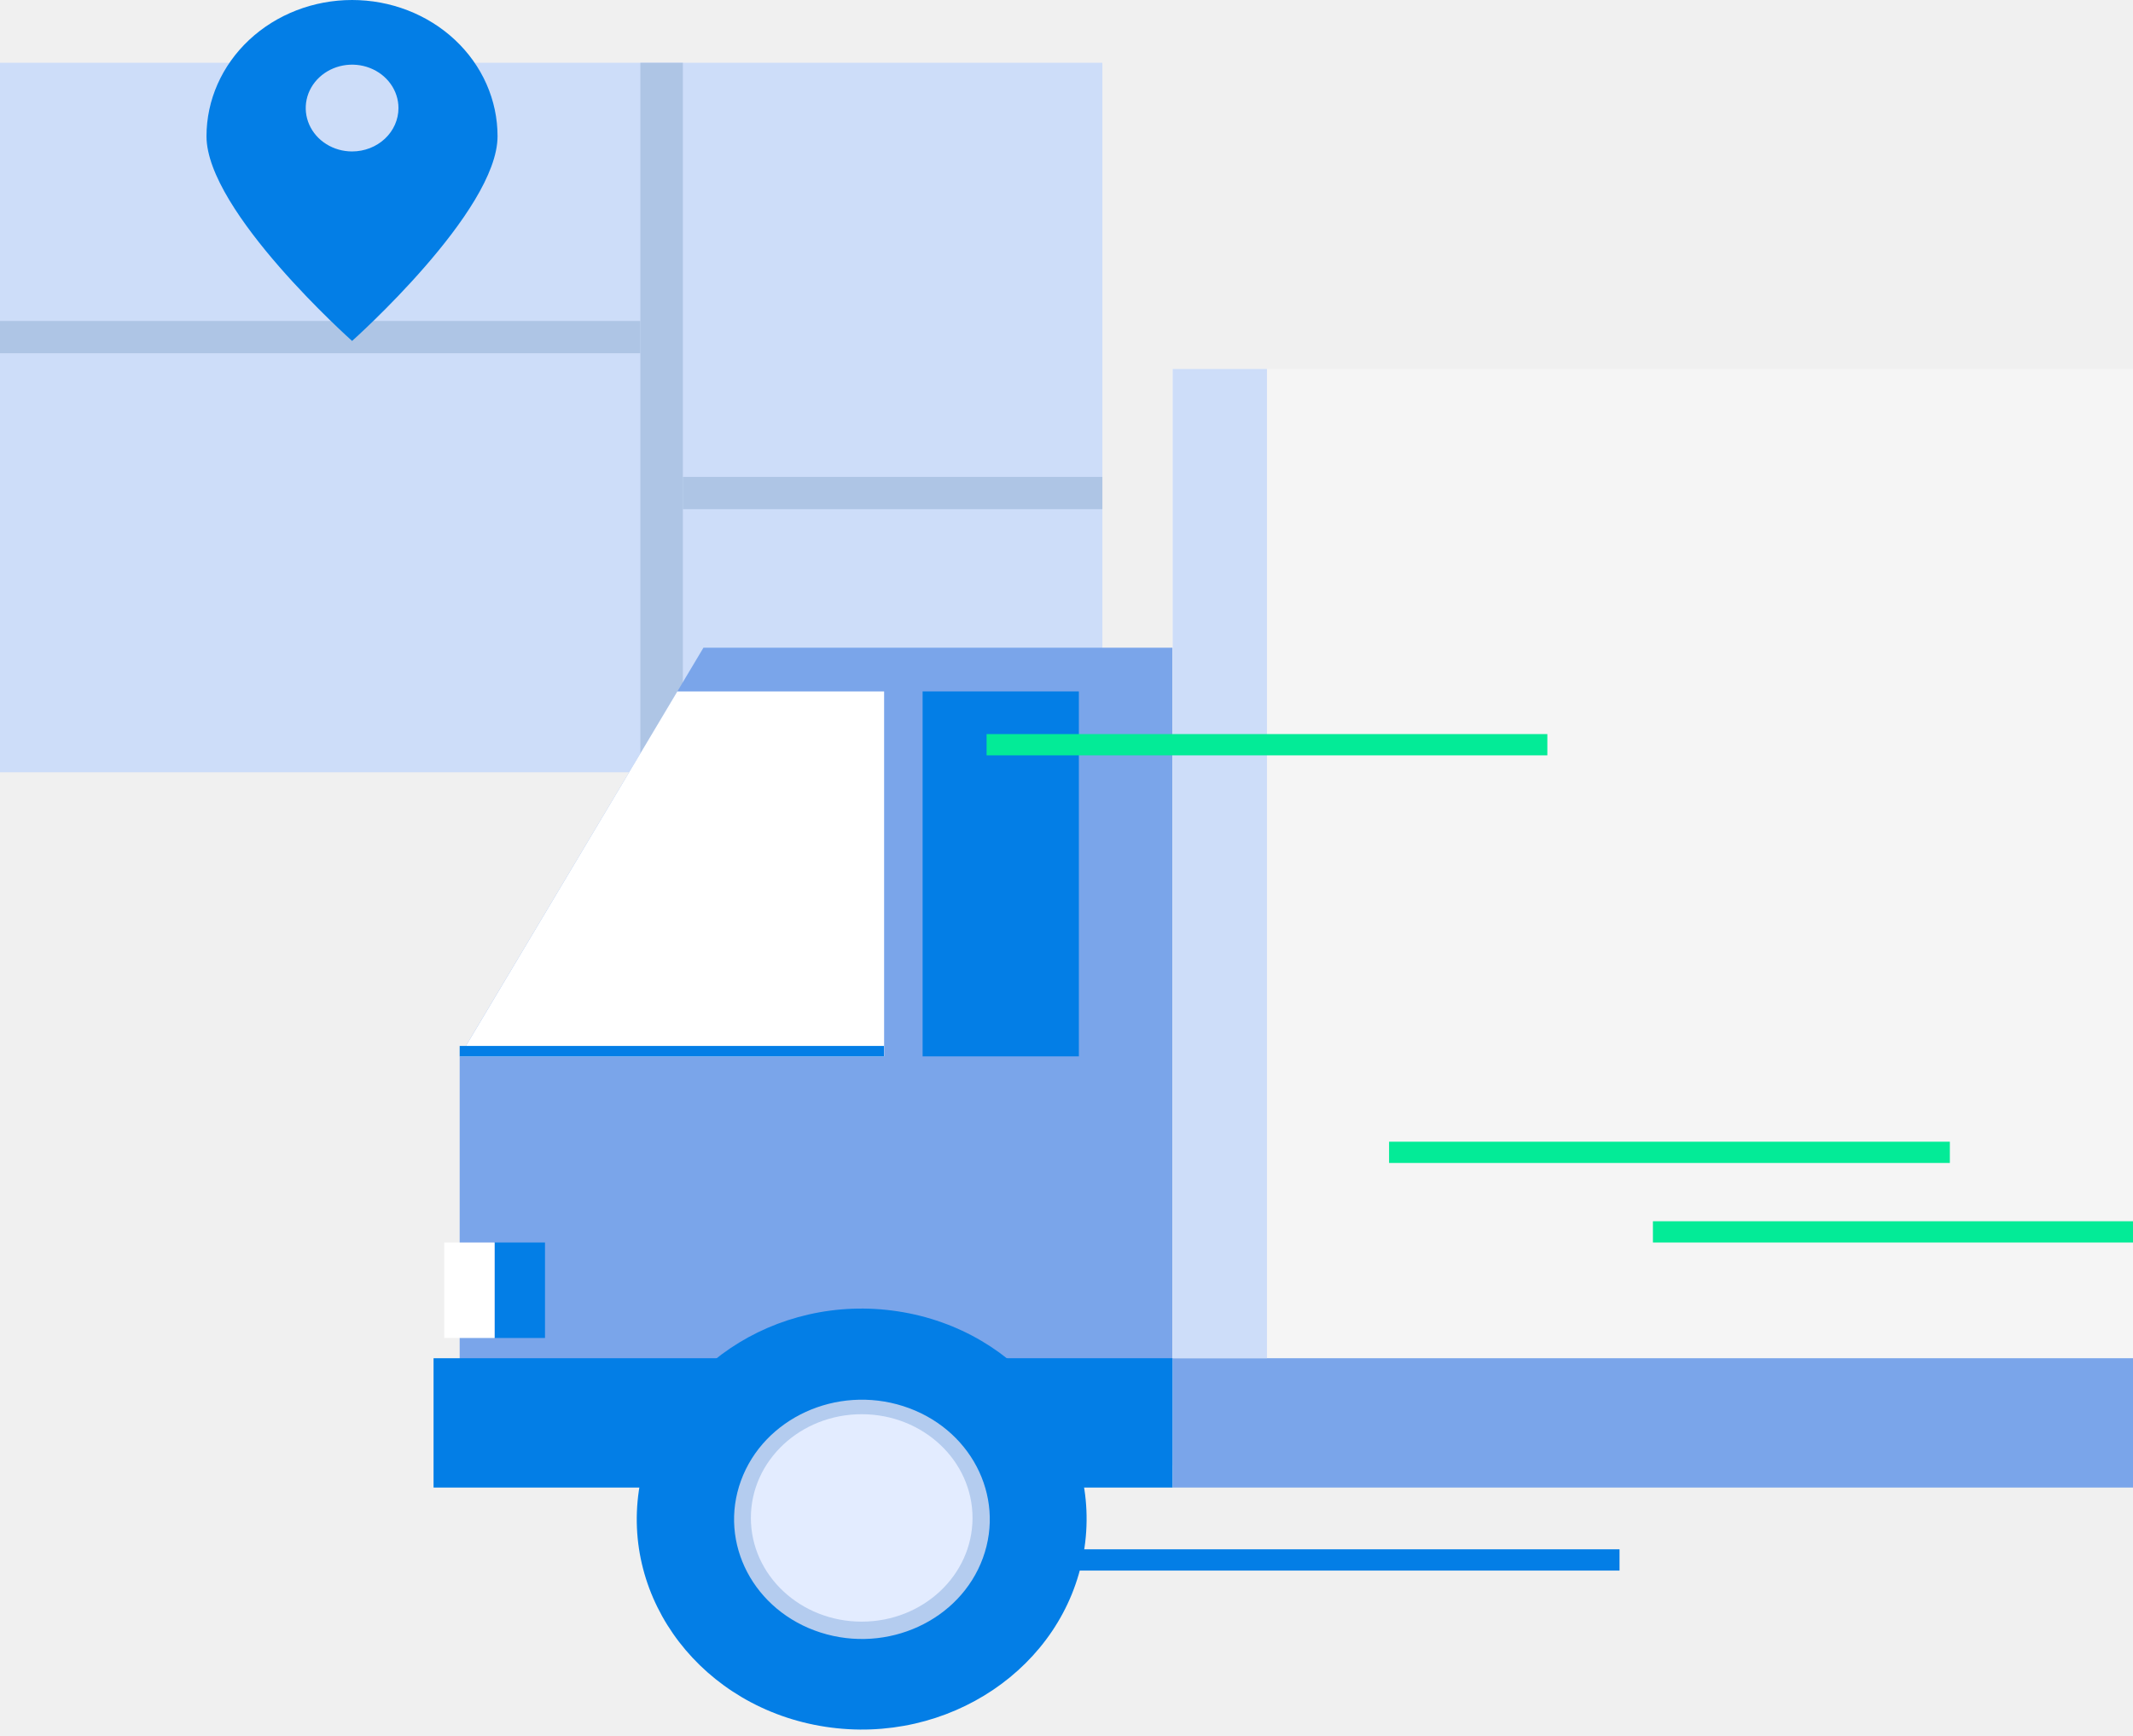
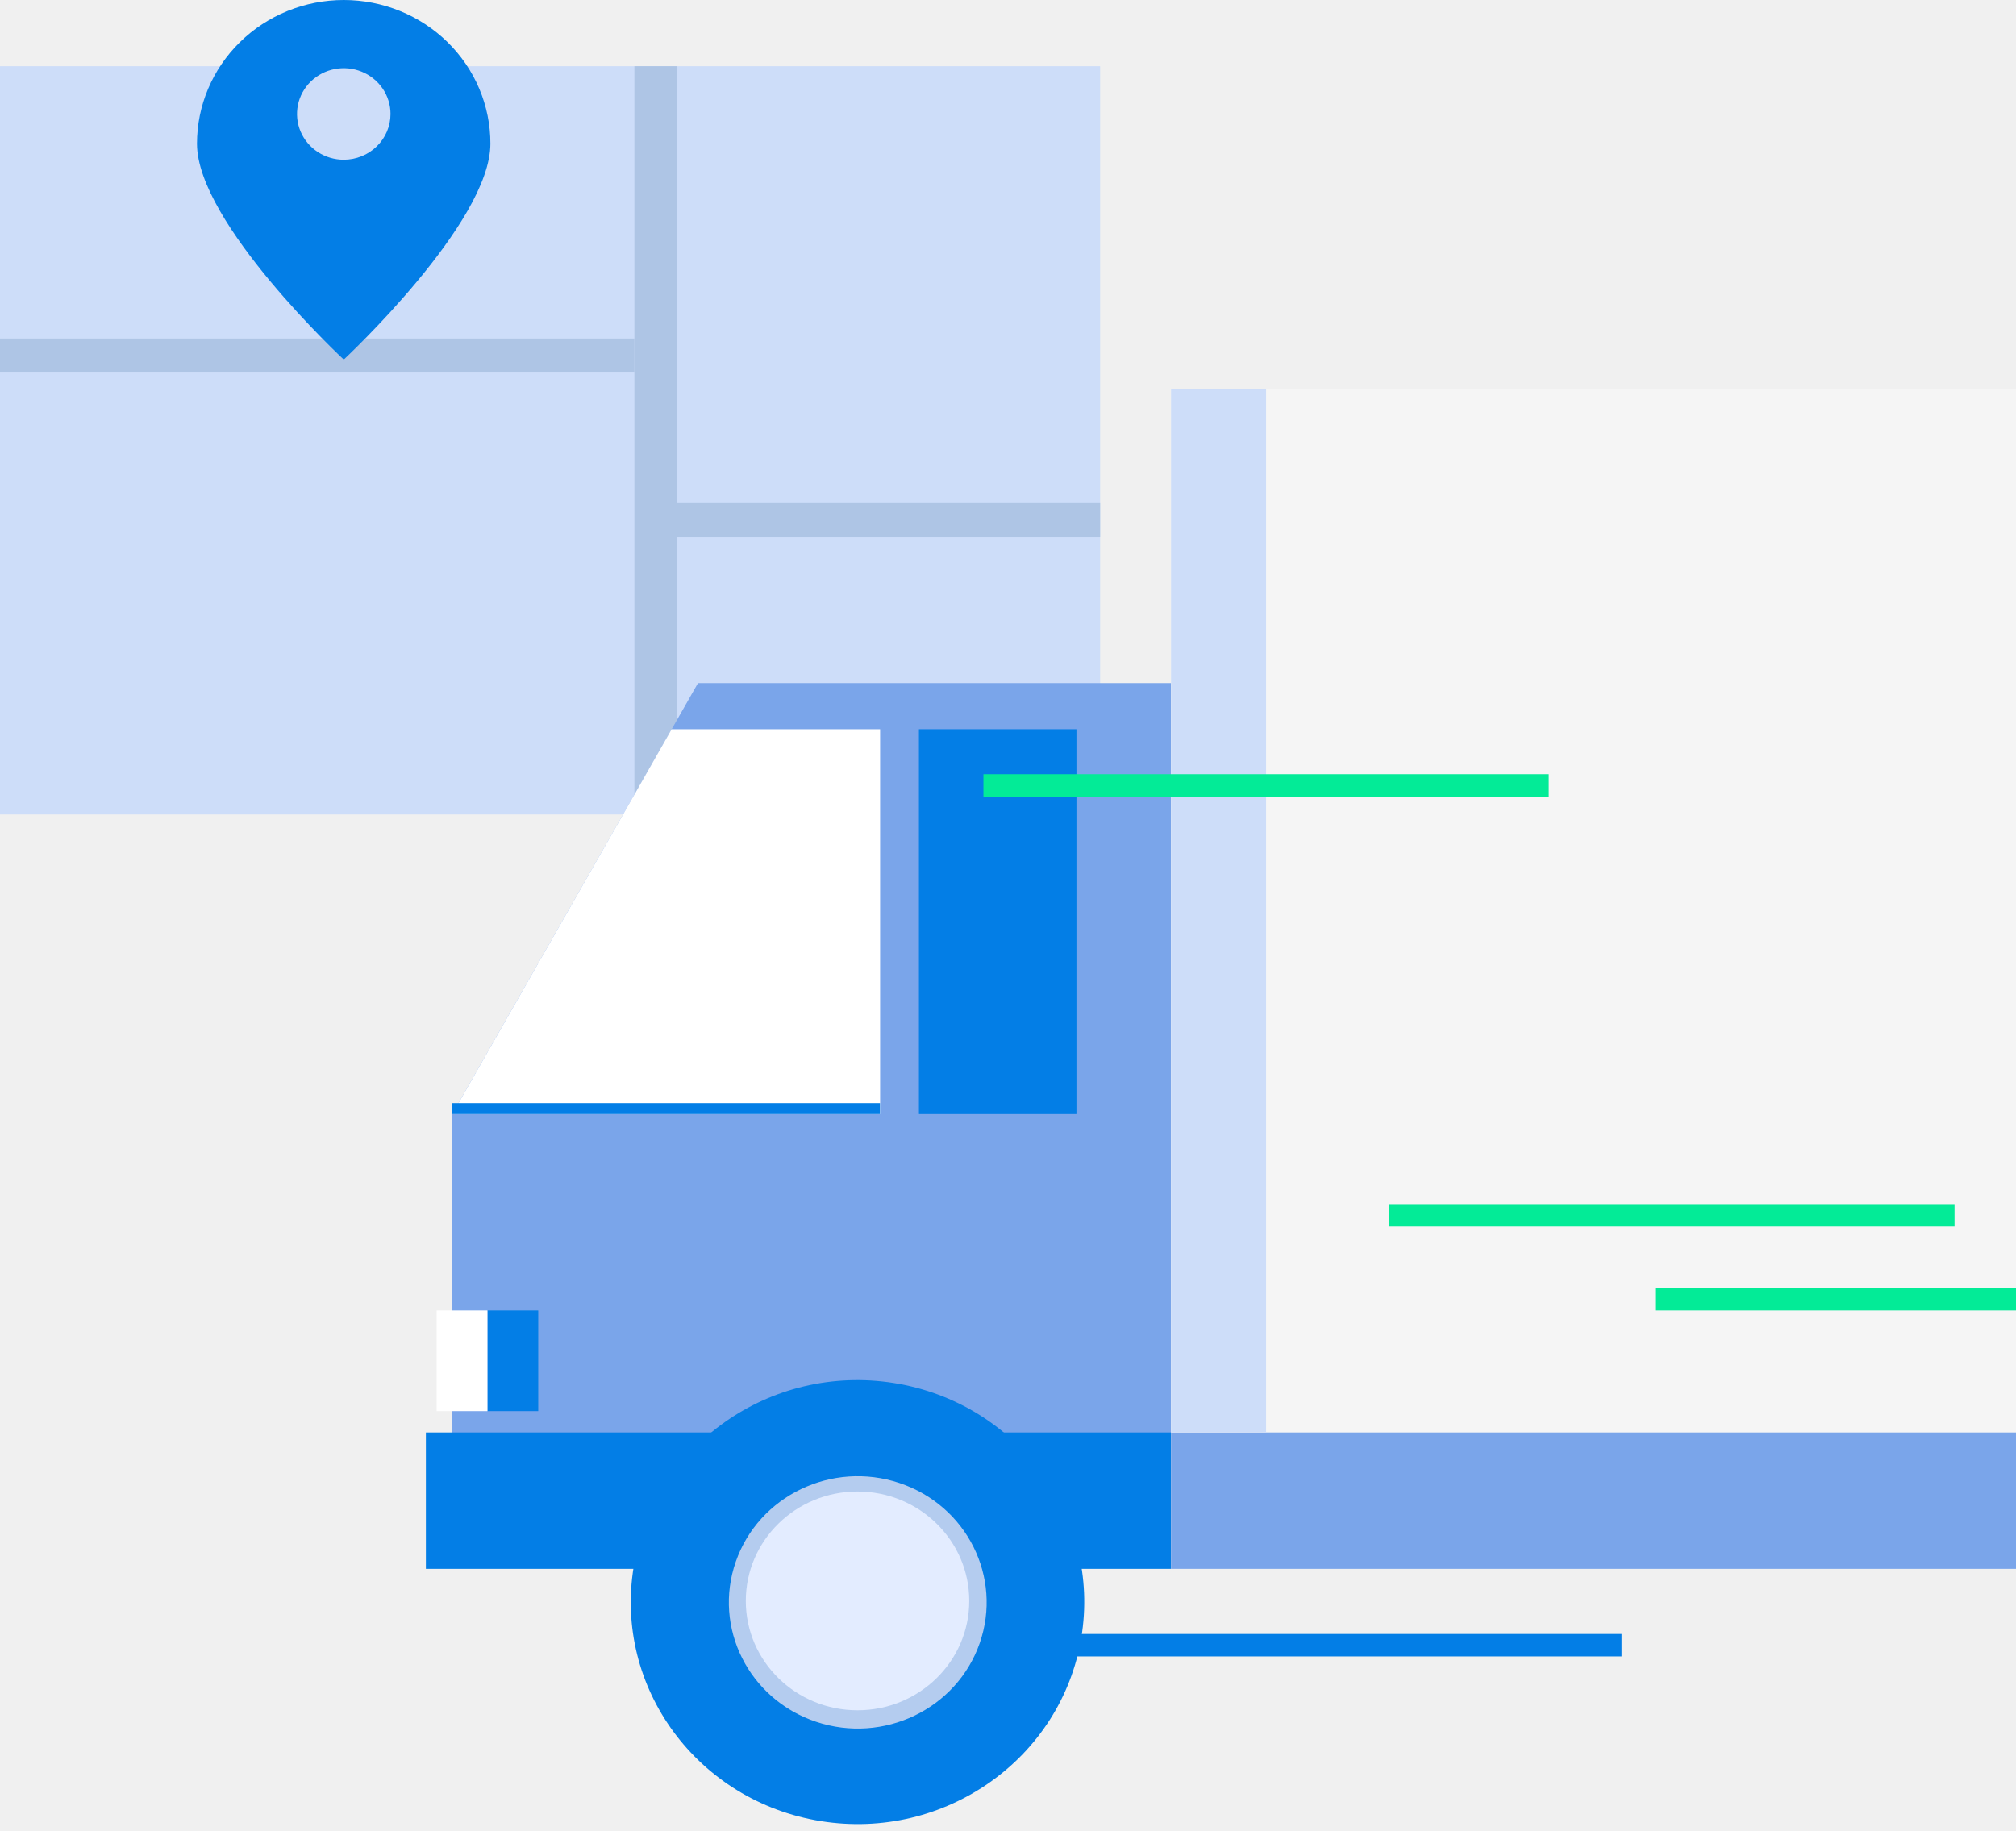
- <svg xmlns="http://www.w3.org/2000/svg" width="360" height="293" viewBox="0 0 360 293" fill="none">
+ <svg xmlns="http://www.w3.org/2000/svg" width="360" height="327" viewBox="0 0 360 327" fill="none">
  <g clip-path="url(#clip0_106_8)">
-     <path d="M186.052 10.597H0V130.361H186.052V10.597Z" fill="#CDDDF9" />
-     <path d="M108.078 54.181H0V59.626H108.078V54.181Z" fill="#AEC5E5" />
-     <path d="M186.052 80.502H115.252V85.947H186.052V80.502Z" fill="#AEC5E5" />
-     <path d="M115.252 10.597H108.078V130.361H115.252V10.597Z" fill="#AEC5E5" />
-     <path d="M59.426 0C52.909 0 46.658 2.423 42.05 6.737C37.441 11.05 34.852 16.9 34.852 23C34.852 35.697 59.426 57.55 59.426 57.55C59.426 57.55 83.974 35.697 83.974 23C83.977 19.981 83.345 16.991 82.113 14.2C80.881 11.41 79.073 8.874 76.793 6.738C74.513 4.602 71.806 2.907 68.826 1.751C65.846 0.595 62.652 -1.7049e-06 59.426 0ZM59.426 25.564C57.878 25.564 56.365 25.135 55.078 24.33C53.791 23.525 52.788 22.381 52.196 21.042C51.603 19.704 51.448 18.231 51.75 16.81C52.052 15.389 52.798 14.084 53.892 13.06C54.987 12.035 56.381 11.338 57.899 11.055C59.417 10.772 60.991 10.917 62.421 11.472C63.851 12.026 65.073 12.965 65.933 14.17C66.793 15.374 67.252 16.791 67.252 18.239C67.252 20.182 66.428 22.045 64.96 23.419C63.492 24.793 61.502 25.564 59.426 25.564Z" fill="#037EE6" />
-     <path d="M197.922 247.292H77.583V178.315L118.722 109.338H197.922V247.292Z" fill="#7AA5EA" />
-     <path d="M480.287 62.287H197.922V247.316H480.287V62.287Z" fill="#F5F5F5" />
-     <path d="M77.583 178.315H149.217V116.712H114.313L77.583 178.315Z" fill="white" />
-     <path d="M197.922 229.272H73.174V251.101H197.922V229.272Z" fill="#037EE6" />
-     <path d="M91.983 209.739H83.478V225.854H91.983V209.739Z" fill="#037EE6" />
-     <path d="M83.478 209.739H74.974V225.854H83.478V209.739Z" fill="white" />
-     <path d="M182.087 116.712H155.713V178.315H182.087V116.712Z" fill="#037EE6" />
-     <path d="M360.026 229.272H197.922V251.101H360.026V229.272Z" fill="#7AA5EA" />
-     <path d="M213.835 62.287H197.922V229.272H213.835V62.287Z" fill="#CDDDF9" />
-     <path d="M182.894 262.138C186.267 242.773 172.23 224.515 151.54 221.358C130.85 218.201 111.344 231.34 107.97 250.705C104.597 270.069 118.635 288.327 139.325 291.485C160.014 294.642 179.521 281.503 182.894 262.138Z" fill="#037EE6" />
-     <path d="M165.89 262.995C169.741 252.442 163.723 240.965 152.448 237.36C141.173 233.755 128.91 239.387 125.058 249.941C121.207 260.494 127.225 271.972 138.5 275.576C149.775 279.181 162.038 273.549 165.89 262.995Z" fill="#B4CCEF" />
-     <path d="M145.435 273.735C155.765 273.735 164.139 265.897 164.139 256.228C164.139 246.56 155.765 238.722 145.435 238.722C135.105 238.722 126.73 246.56 126.73 256.228C126.73 265.897 135.105 273.735 145.435 273.735Z" fill="#E3ECFF" />
-     <path d="M149.191 176.557H77.583V178.315H149.191V176.557Z" fill="#037EE6" />
-     <path d="M329.087 192.721H234.443V196.31H329.087V192.721Z" fill="#03EB97" />
-     <path d="M261.157 123.915H166.513V127.504H261.157V123.915Z" fill="#03EB97" />
-     <path d="M273.339 261.527H178.696V265.116H273.339V261.527Z" fill="#037EE6" />
-     <path d="M373.617 206.15H278.974V209.739H373.617V206.15Z" fill="#03EB97" />
+     <path d="M196.456 11.825H-2V145.47H196.456V11.825Z" fill="#CDDDF9" />
+     <path d="M113.283 60.46H-2V66.536H113.283V60.46Z" fill="#AEC5E5" />
+     <path d="M196.456 89.832H120.936V95.908H196.456V89.832Z" fill="#AEC5E5" />
+     <path d="M120.936 11.825H113.283V145.47H120.936V11.825Z" fill="#AEC5E5" />
+     <path d="M61.388 0C54.436 0 47.769 2.704 42.853 7.517C37.937 12.331 35.176 18.859 35.176 25.666C35.176 39.835 61.388 64.22 61.388 64.22C61.388 64.22 87.572 39.835 87.572 25.666C87.576 22.297 86.901 18.96 85.587 15.846C84.273 12.732 82.345 9.903 79.913 7.519C77.481 5.135 74.593 3.244 71.415 1.954C68.236 0.664 64.829 -1.9025e-06 61.388 0V0ZM61.388 28.527C59.737 28.527 58.123 28.048 56.75 27.15C55.377 26.252 54.307 24.975 53.675 23.481C53.044 21.988 52.878 20.344 53.2 18.759C53.523 17.173 54.318 15.716 55.485 14.573C56.653 13.43 58.14 12.652 59.759 12.336C61.379 12.021 63.057 12.183 64.582 12.801C66.108 13.42 67.412 14.468 68.329 15.812C69.246 17.156 69.736 18.737 69.736 20.353C69.736 22.521 68.856 24.6 67.291 26.133C65.725 27.666 63.602 28.527 61.388 28.527V28.527Z" fill="#037EE6" />
+     <path d="M209.117 275.954H80.755V198.982L124.637 122.01H209.117V275.954Z" fill="#7AA5EA" />
+     <path d="M510.306 69.506H209.117V275.981H510.306V69.506Z" fill="#F5F5F5" />
+     <path d="M80.755 198.982H157.165V130.239H119.934L80.755 198.982Z" fill="white" />
+     <path d="M209.116 255.846H76.052V280.204H209.116V255.846Z" fill="#037EE6" />
+     <path d="M96.115 234.049H87.043V252.031H96.115V234.049Z" fill="#037EE6" />
+     <path d="M87.043 234.049H77.972V252.031H87.043V234.049Z" fill="white" />
+     <path d="M192.226 130.239H164.094V198.982H192.226V130.239Z" fill="#037EE6" />
+     <path d="M382.028 255.846H209.117V280.204H382.028V255.846Z" fill="#7AA5EA" />
+     <path d="M226.09 69.506H209.117V255.846H226.09V69.506Z" fill="#CDDDF9" />
+     <path d="M193.087 292.521C196.685 270.911 181.712 250.537 159.643 247.014C137.574 243.491 116.767 258.153 113.169 279.762C109.57 301.371 124.544 321.745 146.613 325.268C168.682 328.792 189.489 314.13 193.087 292.521Z" fill="#037EE6" />
+     <path d="M174.949 293.477C179.057 281.701 172.638 268.893 160.611 264.87C148.584 260.847 135.504 267.133 131.395 278.909C127.287 290.686 133.706 303.494 145.733 307.517C157.76 311.539 170.84 305.254 174.949 293.477Z" fill="#B4CCEF" />
+     <path d="M153.131 305.462C164.149 305.462 173.082 296.716 173.082 285.926C173.082 275.137 164.149 266.39 153.131 266.39C142.112 266.39 133.179 275.137 133.179 285.926C133.179 296.716 142.112 305.462 153.131 305.462Z" fill="#E3ECFF" />
+     <path d="M157.137 197.021H80.755V198.982H157.137V197.021Z" fill="#037EE6" />
+     <path d="M349.026 215.058H248.073V219.063H349.026V215.058Z" fill="#03EB97" />
+     <path d="M276.567 138.277H175.614V142.282H276.567V138.277Z" fill="#03EB97" />
+     <path d="M289.562 291.839H188.609V295.844H289.562V291.839Z" fill="#037EE6" />
+     <path d="M396.525 230.043H295.572V234.049H396.525V230.043Z" fill="#03EB97" />
  </g>
  <defs>
    <clipPath id="clip0_106_8">
-       <rect width="360" height="293" fill="white" />
+       <rect width="384" height="326.96" fill="white" transform="translate(-2)" />
    </clipPath>
  </defs>
</svg>
